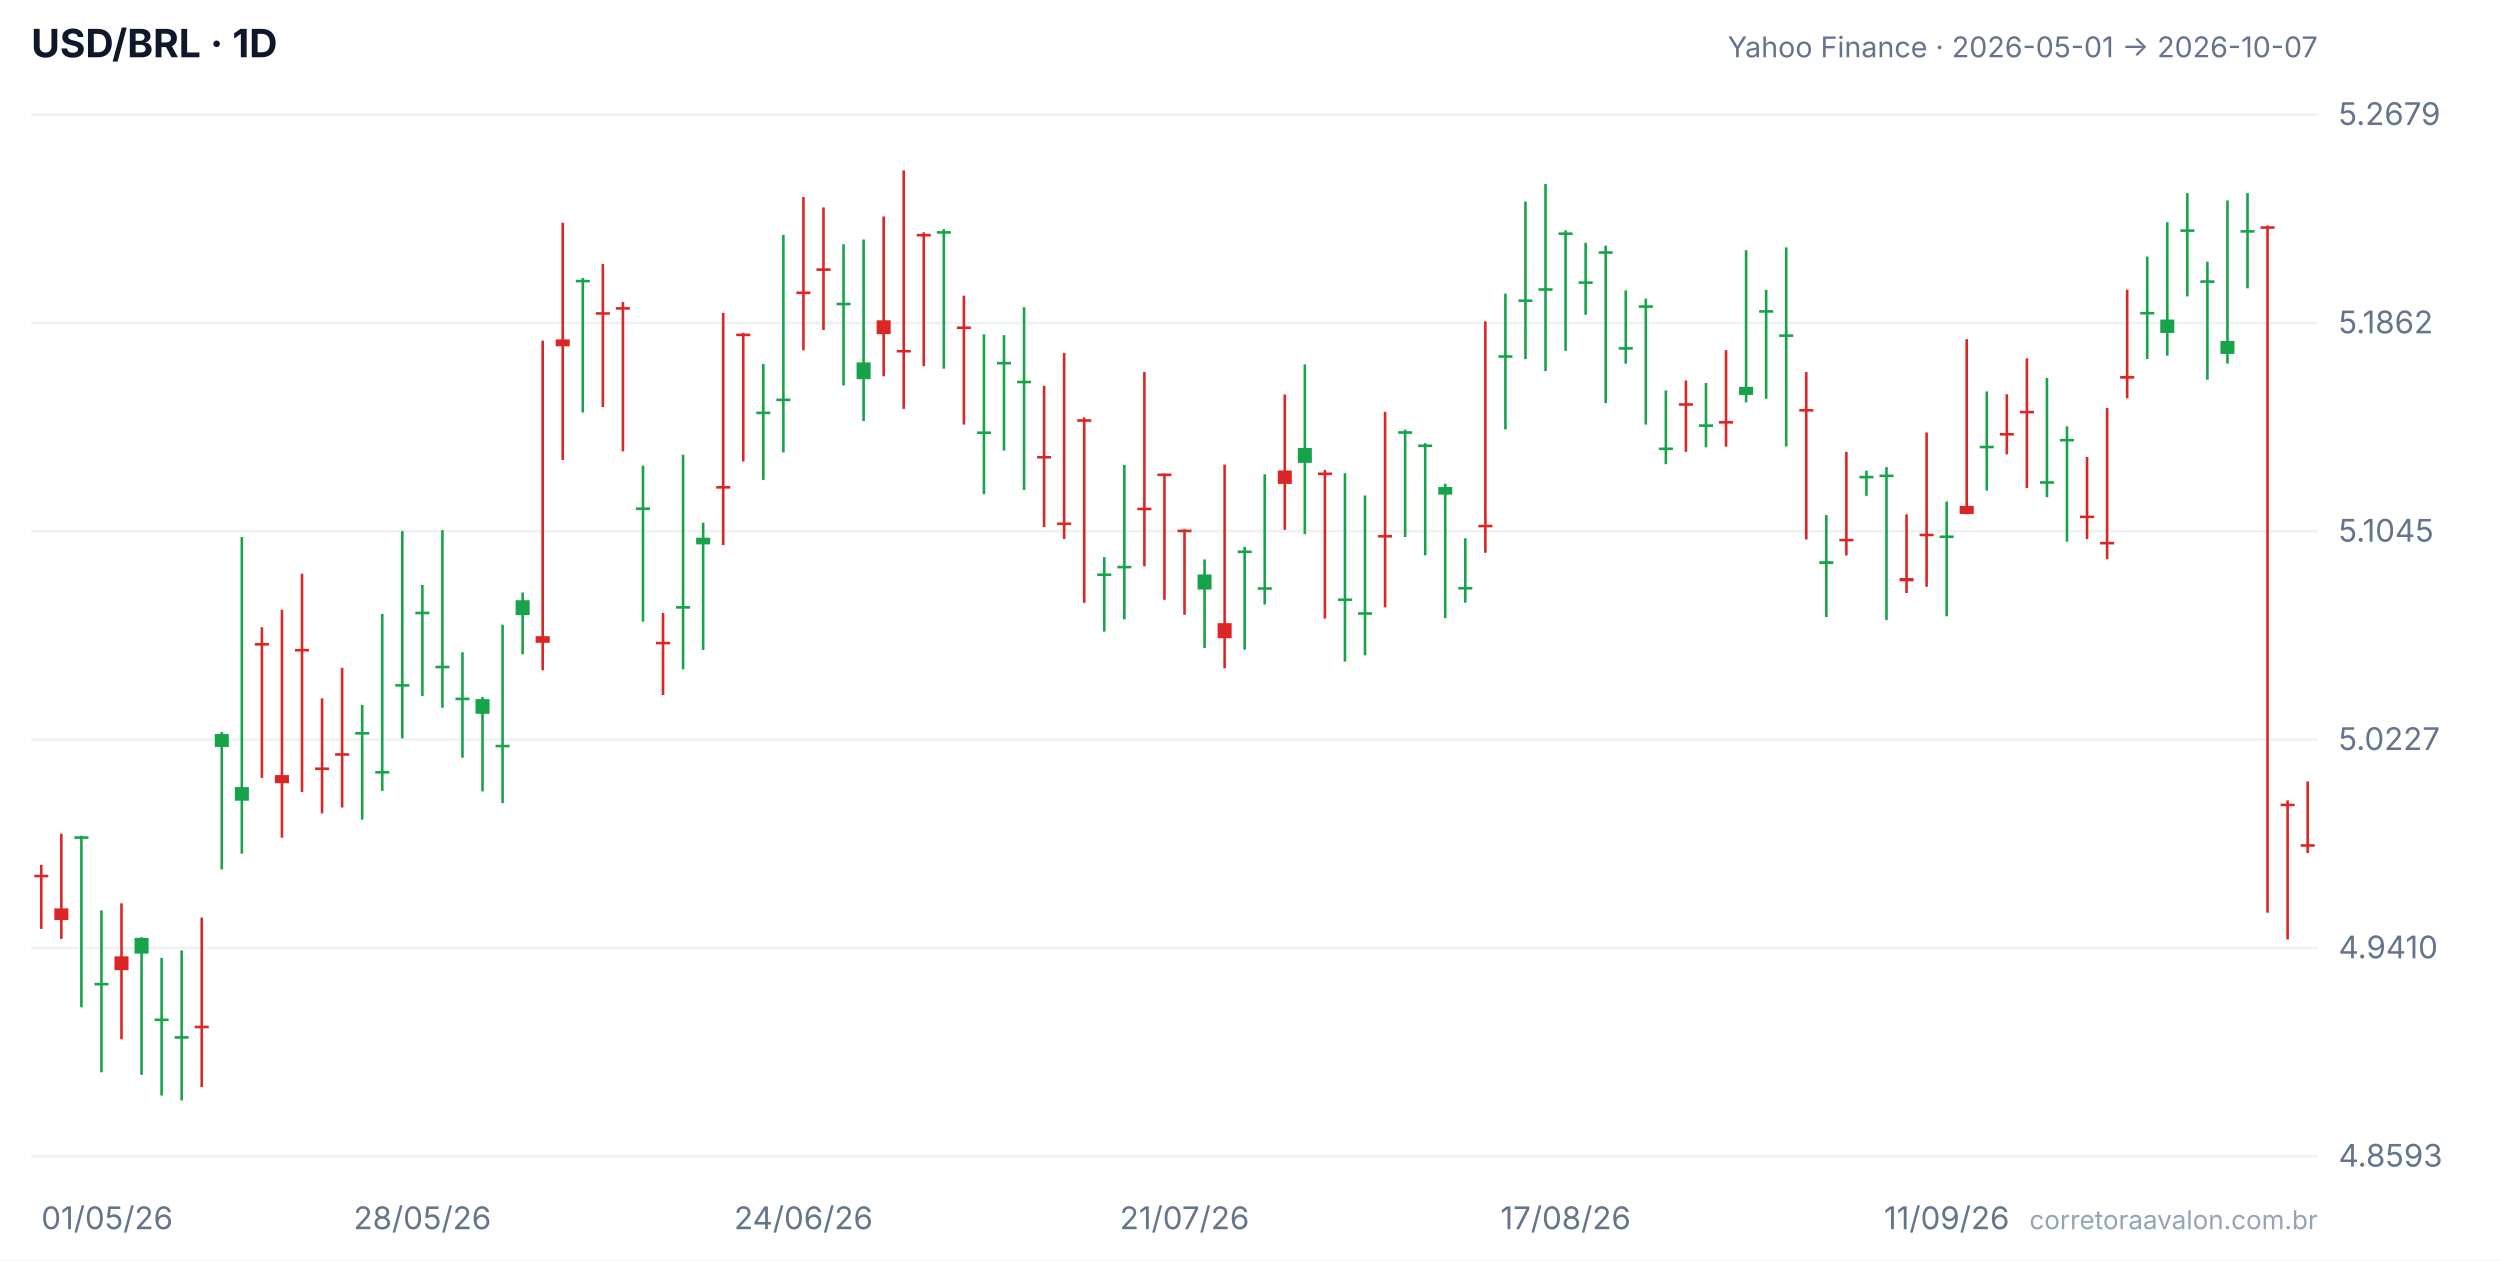
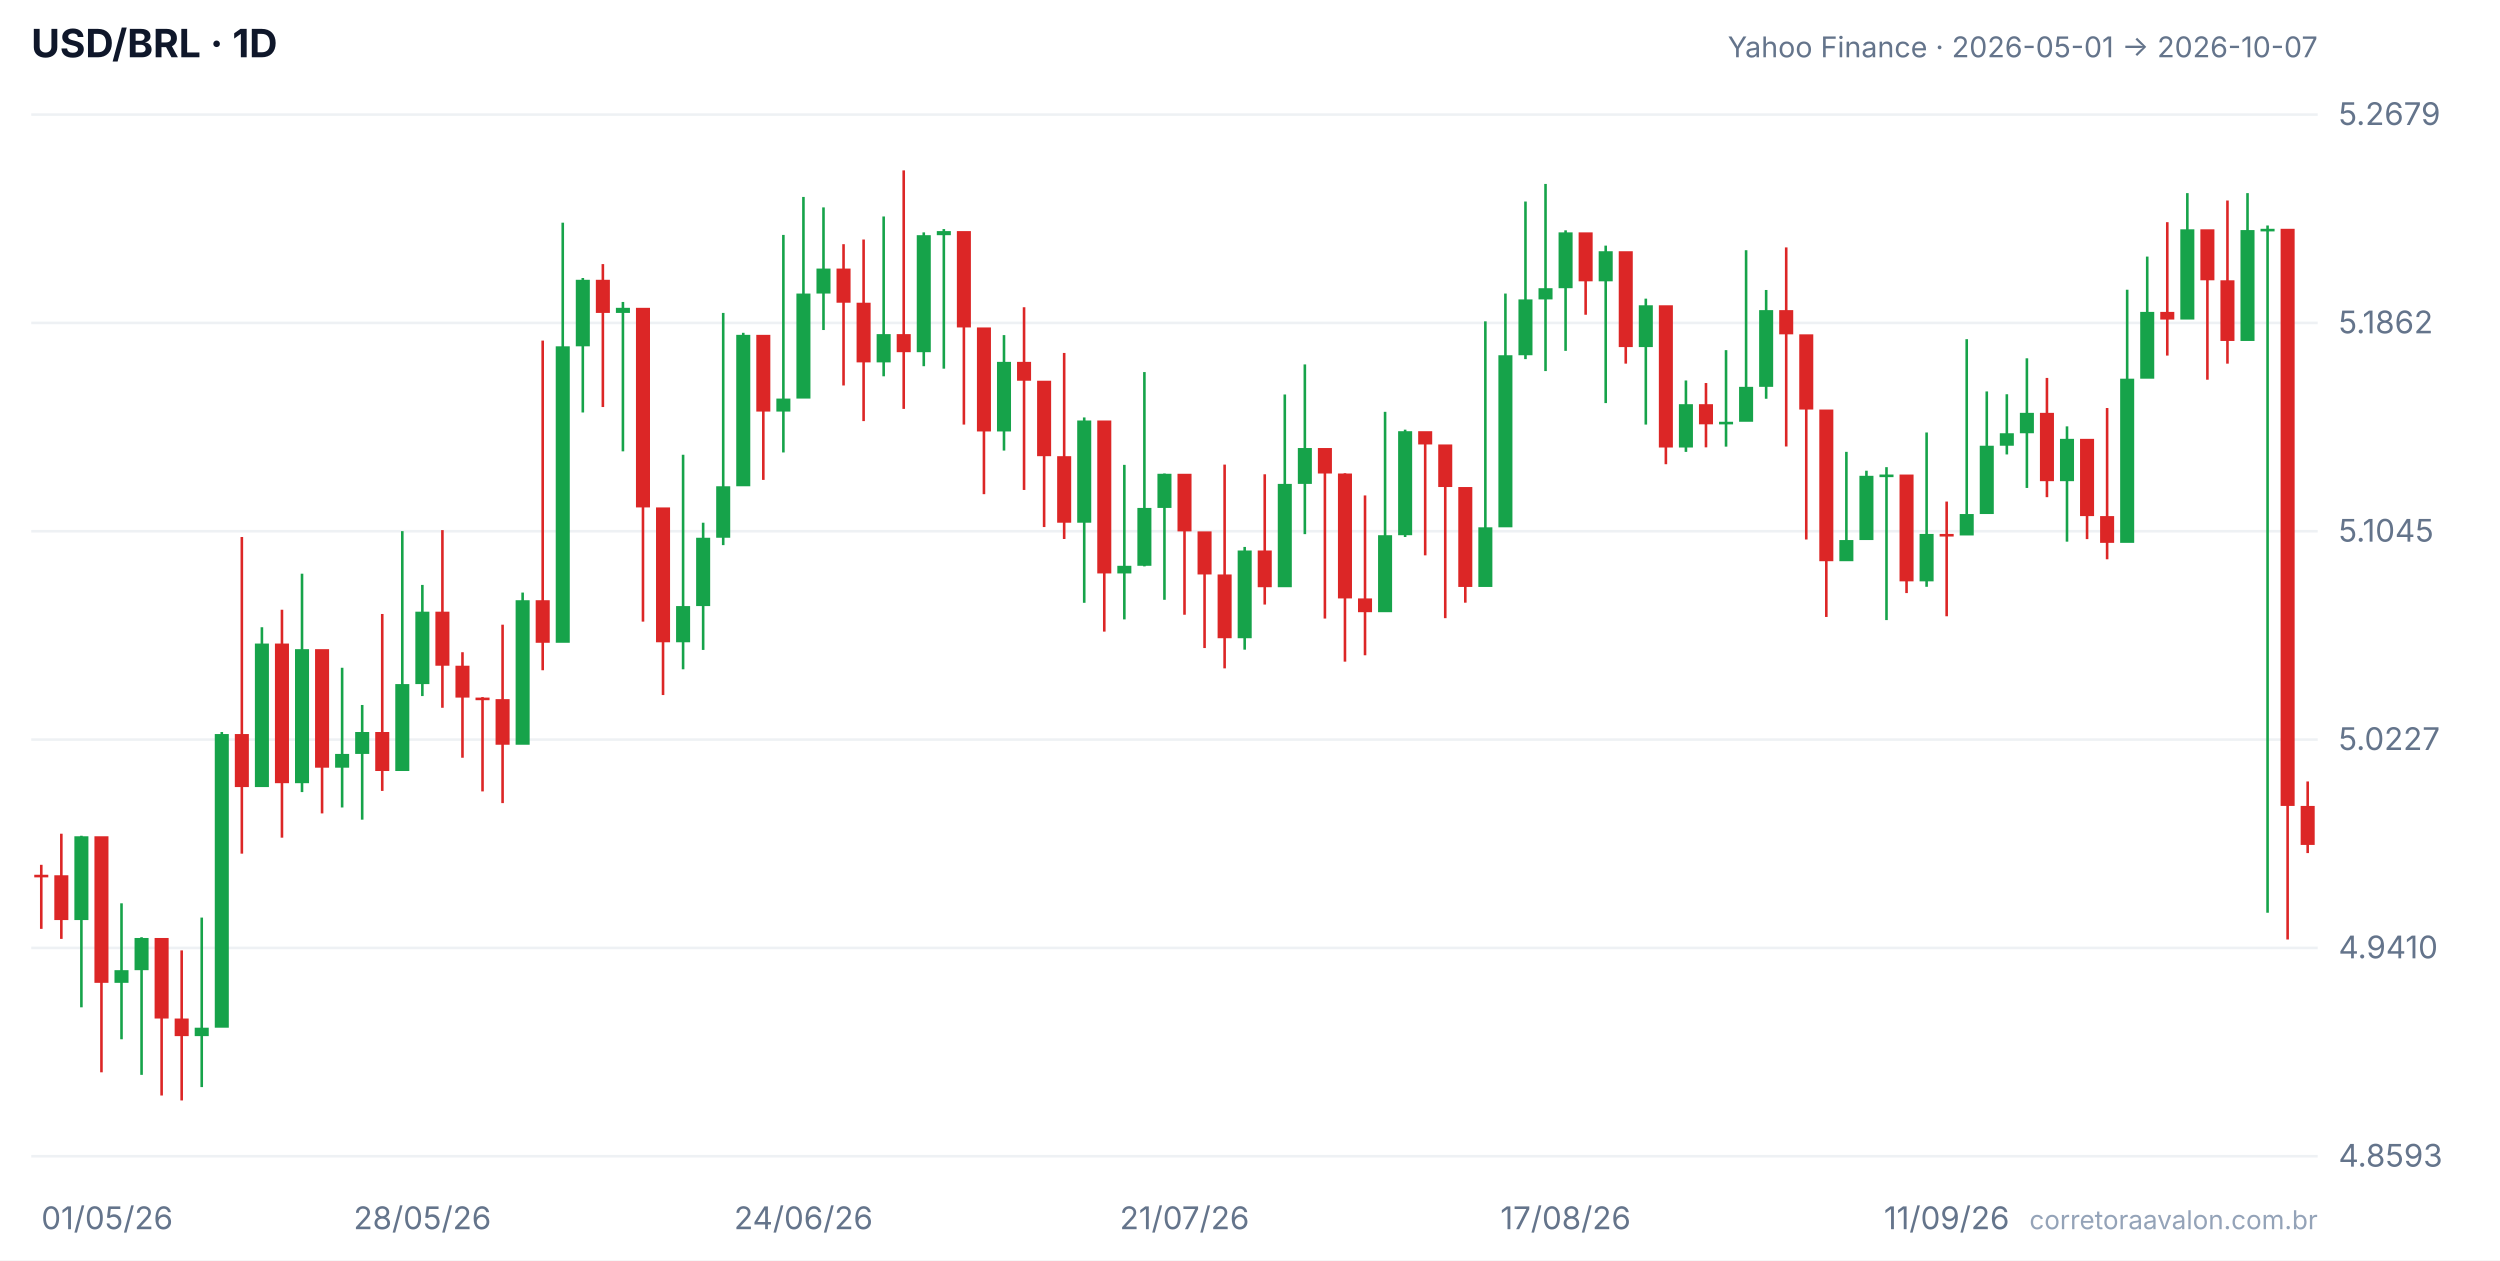
<svg xmlns="http://www.w3.org/2000/svg" viewBox="0 0 960 484" font-family="Inter,system-ui,sans-serif" font-size="12" role="img">
  <rect width="960" height="484" fill="#ffffff" />
  <text x="12" y="22" font-size="15" font-weight="700" fill="#0f172a">USD/BRL · 1D</text>
  <text x="890" y="22" font-size="11" fill="#64748b" text-anchor="end">Yahoo Finance · 2026-05-01 → 2026-10-07</text>
  <line x1="12" x2="890" y1="444" y2="444" stroke="#eef1f4" />
  <text x="898" y="448" fill="#64748b">4.8593</text>
  <line x1="12" x2="890" y1="364" y2="364" stroke="#eef1f4" />
  <text x="898" y="368" fill="#64748b">4.9410</text>
  <line x1="12" x2="890" y1="284" y2="284" stroke="#eef1f4" />
  <text x="898" y="288" fill="#64748b">5.0227</text>
  <line x1="12" x2="890" y1="204" y2="204" stroke="#eef1f4" />
  <text x="898" y="208" fill="#64748b">5.1045</text>
  <line x1="12" x2="890" y1="124" y2="124" stroke="#eef1f4" />
  <text x="898" y="128" fill="#64748b">5.1862</text>
  <line x1="12" x2="890" y1="44" y2="44" stroke="#eef1f4" />
  <text x="898" y="48" fill="#64748b">5.2679</text>
  <text x="15.851" y="472" fill="#64748b" text-anchor="start">01/05/26</text>
  <text x="162.184" y="472" fill="#64748b" text-anchor="middle">28/05/26</text>
  <text x="308.518" y="472" fill="#64748b" text-anchor="middle">24/06/26</text>
  <text x="454.851" y="472" fill="#64748b" text-anchor="middle">21/07/26</text>
  <text x="601.184" y="472" fill="#64748b" text-anchor="middle">17/08/26</text>
  <text x="747.518" y="472" fill="#64748b" text-anchor="middle">11/09/26</text>
  <line x1="15.851" x2="15.851" y1="332.089" y2="356.683" stroke="#dc2626" />
  <rect x="13.155" y="335.907" width="5.391" height="1" fill="#dc2626" />
  <line x1="23.553" x2="23.553" y1="320.147" y2="360.535" stroke="#dc2626" />
-   <rect x="20.857" y="348.828" width="5.391" height="4.474" fill="#dc2626" />
+   <rect x="20.857" y="336.102" width="5.391" height="17.2" fill="#dc2626" />
  <line x1="31.254" x2="31.254" y1="320.93" y2="386.808" stroke="#16a34a" />
-   <rect x="28.559" y="321.126" width="5.391" height="1" fill="#16a34a" />
-   <line x1="38.956" x2="38.956" y1="349.611" y2="411.77" stroke="#16a34a" />
-   <rect x="36.261" y="377.411" width="5.391" height="1" fill="#16a34a" />
-   <line x1="46.658" x2="46.658" y1="346.87" y2="399.08" stroke="#dc2626" />
-   <rect x="43.962" y="367.231" width="5.391" height="5.313" fill="#dc2626" />
+   <rect x="28.559" y="321.126" width="5.391" height="32.176" fill="#16a34a" />
+   <line x1="38.956" x2="38.956" y1="349.611" y2="411.77" stroke="#dc2626" />
+   <rect x="36.261" y="321.126" width="5.391" height="56.285" fill="#dc2626" />
+   <line x1="46.658" x2="46.658" y1="346.87" y2="399.08" stroke="#16a34a" />
+   <rect x="43.962" y="372.544" width="5.391" height="4.867" fill="#16a34a" />
  <line x1="54.36" x2="54.36" y1="359.889" y2="412.748" stroke="#16a34a" />
-   <rect x="51.664" y="360.183" width="5.391" height="6.003" fill="#16a34a" />
-   <line x1="62.061" x2="62.061" y1="367.818" y2="420.677" stroke="#16a34a" />
-   <rect x="59.366" y="391.115" width="5.391" height="1" fill="#16a34a" />
-   <line x1="69.763" x2="69.763" y1="364.949" y2="422.571" stroke="#16a34a" />
-   <rect x="67.068" y="397.869" width="5.391" height="1" fill="#16a34a" />
-   <line x1="77.465" x2="77.465" y1="352.352" y2="417.444" stroke="#dc2626" />
-   <rect x="74.769" y="393.856" width="5.391" height="1" fill="#dc2626" />
+   <rect x="51.664" y="360.183" width="5.391" height="12.361" fill="#16a34a" />
+   <line x1="62.061" x2="62.061" y1="367.818" y2="420.677" stroke="#dc2626" />
+   <rect x="59.366" y="360.183" width="5.391" height="30.932" fill="#dc2626" />
+   <line x1="69.763" x2="69.763" y1="364.949" y2="422.571" stroke="#dc2626" />
+   <rect x="67.068" y="391.115" width="5.391" height="6.754" fill="#dc2626" />
+   <line x1="77.465" x2="77.465" y1="352.352" y2="417.444" stroke="#16a34a" />
+   <rect x="74.769" y="394.639" width="5.391" height="3.23" fill="#16a34a" />
  <line x1="85.167" x2="85.167" y1="281.09" y2="333.851" stroke="#16a34a" />
-   <rect x="82.471" y="281.873" width="5.391" height="4.95" fill="#16a34a" />
-   <line x1="92.868" x2="92.868" y1="206.206" y2="327.801" stroke="#16a34a" />
-   <rect x="90.173" y="302.234" width="5.391" height="5.246" fill="#16a34a" />
-   <line x1="100.57" x2="100.57" y1="240.858" y2="298.709" stroke="#dc2626" />
-   <rect x="97.875" y="246.927" width="5.391" height="1" fill="#dc2626" />
+   <rect x="82.471" y="281.873" width="5.391" height="112.767" fill="#16a34a" />
+   <line x1="92.868" x2="92.868" y1="206.206" y2="327.801" stroke="#dc2626" />
+   <rect x="90.173" y="281.873" width="5.391" height="20.361" fill="#dc2626" />
+   <line x1="100.57" x2="100.57" y1="240.858" y2="298.709" stroke="#16a34a" />
+   <rect x="97.875" y="247.123" width="5.391" height="55.111" fill="#16a34a" />
  <line x1="108.272" x2="108.272" y1="234.138" y2="321.668" stroke="#dc2626" />
-   <rect x="105.576" y="297.633" width="5.391" height="3.108" fill="#dc2626" />
-   <line x1="115.974" x2="115.974" y1="220.301" y2="304.16" stroke="#dc2626" />
-   <rect x="113.278" y="249.178" width="5.391" height="1" fill="#dc2626" />
+   <rect x="105.576" y="247.123" width="5.391" height="53.618" fill="#dc2626" />
+   <line x1="115.974" x2="115.974" y1="220.301" y2="304.16" stroke="#16a34a" />
+   <rect x="113.278" y="249.276" width="5.391" height="51.465" fill="#16a34a" />
  <line x1="123.675" x2="123.675" y1="268.169" y2="312.348" stroke="#dc2626" />
-   <rect x="120.98" y="294.696" width="5.391" height="1" fill="#dc2626" />
-   <line x1="131.377" x2="131.377" y1="256.422" y2="310.072" stroke="#dc2626" />
-   <rect x="128.682" y="289.215" width="5.391" height="1" fill="#dc2626" />
+   <rect x="120.98" y="249.276" width="5.391" height="45.517" fill="#dc2626" />
+   <line x1="131.377" x2="131.377" y1="256.422" y2="310.072" stroke="#16a34a" />
+   <rect x="128.682" y="289.508" width="5.391" height="5.286" fill="#16a34a" />
  <line x1="139.079" x2="139.079" y1="270.713" y2="314.752" stroke="#16a34a" />
-   <rect x="136.383" y="281.09" width="5.391" height="1" fill="#16a34a" />
-   <line x1="146.781" x2="146.781" y1="235.768" y2="303.712" stroke="#16a34a" />
-   <rect x="144.085" y="296.067" width="5.391" height="1" fill="#16a34a" />
+   <rect x="136.383" y="281.09" width="5.391" height="8.419" fill="#16a34a" />
+   <line x1="146.781" x2="146.781" y1="235.768" y2="303.712" stroke="#dc2626" />
+   <rect x="144.085" y="281.09" width="5.391" height="14.977" fill="#dc2626" />
  <line x1="154.482" x2="154.482" y1="203.954" y2="283.537" stroke="#16a34a" />
-   <rect x="151.787" y="262.687" width="5.391" height="1" fill="#16a34a" />
+   <rect x="151.787" y="262.687" width="5.391" height="33.38" fill="#16a34a" />
  <line x1="162.184" x2="162.184" y1="224.609" y2="267.287" stroke="#16a34a" />
-   <rect x="159.489" y="234.887" width="5.391" height="1" fill="#16a34a" />
-   <line x1="169.886" x2="169.886" y1="203.563" y2="271.79" stroke="#16a34a" />
-   <rect x="167.19" y="255.639" width="5.391" height="1" fill="#16a34a" />
-   <line x1="177.588" x2="177.588" y1="250.451" y2="290.976" stroke="#16a34a" />
-   <rect x="174.892" y="267.875" width="5.391" height="1" fill="#16a34a" />
-   <line x1="185.289" x2="185.289" y1="267.679" y2="303.898" stroke="#16a34a" />
-   <rect x="182.594" y="268.462" width="5.391" height="5.64" fill="#16a34a" />
-   <line x1="192.991" x2="192.991" y1="239.879" y2="308.394" stroke="#16a34a" />
-   <rect x="190.296" y="285.984" width="5.391" height="1" fill="#16a34a" />
+   <rect x="159.489" y="234.887" width="5.391" height="27.8" fill="#16a34a" />
+   <line x1="169.886" x2="169.886" y1="203.563" y2="271.79" stroke="#dc2626" />
+   <rect x="167.19" y="234.887" width="5.391" height="20.752" fill="#dc2626" />
+   <line x1="177.588" x2="177.588" y1="250.451" y2="290.976" stroke="#dc2626" />
+   <rect x="174.892" y="255.639" width="5.391" height="12.236" fill="#dc2626" />
+   <line x1="185.289" x2="185.289" y1="267.679" y2="303.898" stroke="#dc2626" />
+   <rect x="182.594" y="267.875" width="5.391" height="1" fill="#dc2626" />
+   <line x1="192.991" x2="192.991" y1="239.879" y2="308.394" stroke="#dc2626" />
+   <rect x="190.296" y="268.462" width="5.391" height="17.522" fill="#dc2626" />
  <line x1="200.693" x2="200.693" y1="227.545" y2="251.234" stroke="#16a34a" />
-   <rect x="197.997" y="230.482" width="5.391" height="5.703" fill="#16a34a" />
+   <rect x="197.997" y="230.482" width="5.391" height="55.502" fill="#16a34a" />
  <line x1="208.395" x2="208.395" y1="130.788" y2="257.377" stroke="#dc2626" />
-   <rect x="205.699" y="244.284" width="5.391" height="2.545" fill="#dc2626" />
-   <line x1="216.096" x2="216.096" y1="85.51" y2="176.644" stroke="#dc2626" />
-   <rect x="213.401" y="130.343" width="5.391" height="2.643" fill="#dc2626" />
+   <rect x="205.699" y="230.482" width="5.391" height="16.347" fill="#dc2626" />
+   <line x1="216.096" x2="216.096" y1="85.51" y2="176.644" stroke="#16a34a" />
+   <rect x="213.401" y="132.986" width="5.391" height="113.843" fill="#16a34a" />
  <line x1="223.798" x2="223.798" y1="106.752" y2="158.393" stroke="#16a34a" />
-   <rect x="221.103" y="107.437" width="5.391" height="1" fill="#16a34a" />
+   <rect x="221.103" y="107.437" width="5.391" height="25.549" fill="#16a34a" />
  <line x1="231.5" x2="231.5" y1="101.409" y2="156.302" stroke="#dc2626" />
-   <rect x="228.804" y="119.869" width="5.391" height="1" fill="#dc2626" />
-   <line x1="239.202" x2="239.202" y1="115.953" y2="173.316" stroke="#dc2626" />
-   <rect x="236.506" y="117.911" width="5.391" height="1" fill="#dc2626" />
-   <line x1="246.904" x2="246.904" y1="178.797" y2="238.705" stroke="#16a34a" />
-   <rect x="244.208" y="194.851" width="5.391" height="1" fill="#16a34a" />
+   <rect x="228.804" y="107.437" width="5.391" height="12.725" fill="#dc2626" />
+   <line x1="239.202" x2="239.202" y1="115.953" y2="173.316" stroke="#16a34a" />
+   <rect x="236.506" y="118.205" width="5.391" height="1.958" fill="#16a34a" />
+   <line x1="246.904" x2="246.904" y1="178.797" y2="238.705" stroke="#dc2626" />
+   <rect x="244.208" y="118.205" width="5.391" height="76.646" fill="#dc2626" />
  <line x1="254.605" x2="254.605" y1="235.376" y2="266.896" stroke="#dc2626" />
-   <rect x="251.91" y="246.437" width="5.391" height="1" fill="#dc2626" />
+   <rect x="251.91" y="194.851" width="5.391" height="51.782" fill="#dc2626" />
  <line x1="262.307" x2="262.307" y1="174.626" y2="257.009" stroke="#16a34a" />
-   <rect x="259.611" y="232.733" width="5.391" height="1" fill="#16a34a" />
+   <rect x="259.611" y="232.733" width="5.391" height="13.9" fill="#16a34a" />
  <line x1="270.009" x2="270.009" y1="200.724" y2="249.57" stroke="#16a34a" />
-   <rect x="267.313" y="206.499" width="5.391" height="2.551" fill="#16a34a" />
-   <line x1="277.711" x2="277.711" y1="120.162" y2="209.325" stroke="#dc2626" />
-   <rect x="275.015" y="186.628" width="5.391" height="1" fill="#dc2626" />
-   <line x1="285.412" x2="285.412" y1="127.798" y2="177.207" stroke="#dc2626" />
-   <rect x="282.717" y="128.091" width="5.391" height="1" fill="#dc2626" />
-   <line x1="293.114" x2="293.114" y1="139.74" y2="184.279" stroke="#16a34a" />
-   <rect x="290.418" y="158.045" width="5.391" height="1" fill="#16a34a" />
+   <rect x="267.313" y="206.499" width="5.391" height="26.234" fill="#16a34a" />
+   <line x1="277.711" x2="277.711" y1="120.162" y2="209.325" stroke="#16a34a" />
+   <rect x="275.015" y="186.726" width="5.391" height="19.773" fill="#16a34a" />
+   <line x1="285.412" x2="285.412" y1="127.798" y2="177.207" stroke="#16a34a" />
+   <rect x="282.717" y="128.581" width="5.391" height="58.145" fill="#16a34a" />
+   <line x1="293.114" x2="293.114" y1="139.74" y2="184.279" stroke="#dc2626" />
+   <rect x="290.418" y="128.581" width="5.391" height="29.464" fill="#dc2626" />
  <line x1="300.816" x2="300.816" y1="90.209" y2="173.744" stroke="#16a34a" />
-   <rect x="298.12" y="153.053" width="5.391" height="1" fill="#16a34a" />
-   <line x1="308.518" x2="308.518" y1="75.624" y2="134.516" stroke="#dc2626" />
-   <rect x="305.822" y="111.94" width="5.391" height="1" fill="#dc2626" />
-   <line x1="316.219" x2="316.219" y1="79.637" y2="126.732" stroke="#dc2626" />
-   <rect x="313.524" y="103.032" width="5.391" height="1" fill="#dc2626" />
-   <line x1="323.921" x2="323.921" y1="93.764" y2="148.024" stroke="#16a34a" />
-   <rect x="321.225" y="116.247" width="5.391" height="1" fill="#16a34a" />
-   <line x1="331.623" x2="331.623" y1="91.971" y2="161.703" stroke="#16a34a" />
-   <rect x="328.927" y="139.153" width="5.391" height="6.456" fill="#16a34a" />
-   <line x1="339.325" x2="339.325" y1="83.126" y2="144.498" stroke="#dc2626" />
-   <rect x="336.629" y="123.001" width="5.391" height="5.299" fill="#dc2626" />
+   <rect x="298.12" y="153.053" width="5.391" height="4.992" fill="#16a34a" />
+   <line x1="308.518" x2="308.518" y1="75.624" y2="134.516" stroke="#16a34a" />
+   <rect x="305.822" y="112.723" width="5.391" height="40.33" fill="#16a34a" />
+   <line x1="316.219" x2="316.219" y1="79.637" y2="126.732" stroke="#16a34a" />
+   <rect x="313.524" y="103.13" width="5.391" height="9.593" fill="#16a34a" />
+   <line x1="323.921" x2="323.921" y1="93.764" y2="148.024" stroke="#dc2626" />
+   <rect x="321.225" y="103.13" width="5.391" height="13.117" fill="#dc2626" />
+   <line x1="331.623" x2="331.623" y1="91.971" y2="161.703" stroke="#dc2626" />
+   <rect x="328.927" y="116.247" width="5.391" height="22.906" fill="#dc2626" />
+   <line x1="339.325" x2="339.325" y1="83.126" y2="144.498" stroke="#16a34a" />
+   <rect x="336.629" y="128.3" width="5.391" height="10.853" fill="#16a34a" />
  <line x1="347.026" x2="347.026" y1="65.429" y2="157.016" stroke="#dc2626" />
-   <rect x="344.331" y="134.356" width="5.391" height="1" fill="#dc2626" />
-   <line x1="354.728" x2="354.728" y1="89.23" y2="140.621" stroke="#dc2626" />
-   <rect x="352.032" y="89.817" width="5.391" height="1" fill="#dc2626" />
+   <rect x="344.331" y="128.3" width="5.391" height="6.938" fill="#dc2626" />
+   <line x1="354.728" x2="354.728" y1="89.23" y2="140.621" stroke="#16a34a" />
+   <rect x="352.032" y="90.307" width="5.391" height="44.931" fill="#16a34a" />
  <line x1="362.43" x2="362.43" y1="87.957" y2="141.57" stroke="#16a34a" />
-   <rect x="359.734" y="88.741" width="5.391" height="1" fill="#16a34a" />
+   <rect x="359.734" y="88.741" width="5.391" height="1.566" fill="#16a34a" />
  <line x1="370.132" x2="370.132" y1="113.527" y2="163.037" stroke="#dc2626" />
-   <rect x="367.436" y="125.35" width="5.391" height="1" fill="#dc2626" />
-   <line x1="377.833" x2="377.833" y1="128.385" y2="189.761" stroke="#16a34a" />
-   <rect x="375.138" y="165.68" width="5.391" height="1" fill="#16a34a" />
+   <rect x="367.436" y="88.741" width="5.391" height="37.001" fill="#dc2626" />
+   <line x1="377.833" x2="377.833" y1="128.385" y2="189.761" stroke="#dc2626" />
+   <rect x="375.138" y="125.742" width="5.391" height="39.938" fill="#dc2626" />
  <line x1="385.535" x2="385.535" y1="128.679" y2="173.022" stroke="#16a34a" />
-   <rect x="382.839" y="138.957" width="5.391" height="1" fill="#16a34a" />
-   <line x1="393.237" x2="393.237" y1="117.98" y2="188.143" stroke="#16a34a" />
-   <rect x="390.541" y="146.201" width="5.391" height="1" fill="#16a34a" />
+   <rect x="382.839" y="138.957" width="5.391" height="26.723" fill="#16a34a" />
+   <line x1="393.237" x2="393.237" y1="117.98" y2="188.143" stroke="#dc2626" />
+   <rect x="390.541" y="138.957" width="5.391" height="7.244" fill="#dc2626" />
  <line x1="400.939" x2="400.939" y1="148.169" y2="202.388" stroke="#dc2626" />
-   <rect x="398.243" y="175.078" width="5.391" height="1" fill="#dc2626" />
+   <rect x="398.243" y="146.201" width="5.391" height="28.974" fill="#dc2626" />
  <line x1="408.64" x2="408.64" y1="135.531" y2="206.975" stroke="#dc2626" />
-   <rect x="405.945" y="200.626" width="5.391" height="1" fill="#dc2626" />
-   <line x1="416.342" x2="416.342" y1="160.297" y2="231.479" stroke="#dc2626" />
-   <rect x="413.646" y="160.982" width="5.391" height="1" fill="#dc2626" />
-   <line x1="424.044" x2="424.044" y1="213.939" y2="242.537" stroke="#16a34a" />
-   <rect x="421.348" y="220.203" width="5.391" height="1" fill="#16a34a" />
+   <rect x="405.945" y="175.175" width="5.391" height="25.549" fill="#dc2626" />
+   <line x1="416.342" x2="416.342" y1="160.297" y2="231.479" stroke="#16a34a" />
+   <rect x="413.646" y="161.471" width="5.391" height="39.253" fill="#16a34a" />
+   <line x1="424.044" x2="424.044" y1="213.939" y2="242.537" stroke="#dc2626" />
+   <rect x="421.348" y="161.471" width="5.391" height="58.732" fill="#dc2626" />
  <line x1="431.746" x2="431.746" y1="178.504" y2="237.855" stroke="#16a34a" />
-   <rect x="429.05" y="217.267" width="5.391" height="1" fill="#16a34a" />
-   <line x1="439.447" x2="439.447" y1="142.872" y2="217.489" stroke="#dc2626" />
-   <rect x="436.752" y="194.949" width="5.391" height="1" fill="#dc2626" />
-   <line x1="447.149" x2="447.149" y1="181.832" y2="230.325" stroke="#dc2626" />
-   <rect x="444.454" y="181.832" width="5.391" height="1" fill="#dc2626" />
+   <rect x="429.05" y="217.267" width="5.391" height="2.936" fill="#16a34a" />
+   <line x1="439.447" x2="439.447" y1="142.872" y2="217.489" stroke="#16a34a" />
+   <rect x="436.752" y="195.047" width="5.391" height="22.22" fill="#16a34a" />
+   <line x1="447.149" x2="447.149" y1="181.832" y2="230.325" stroke="#16a34a" />
+   <rect x="444.454" y="181.93" width="5.391" height="13.117" fill="#16a34a" />
  <line x1="454.851" x2="454.851" y1="203.269" y2="236.061" stroke="#dc2626" />
-   <rect x="452.155" y="203.367" width="5.391" height="1" fill="#dc2626" />
-   <line x1="462.553" x2="462.553" y1="214.82" y2="248.852" stroke="#16a34a" />
-   <rect x="459.857" y="220.595" width="5.391" height="5.791" fill="#16a34a" />
+   <rect x="452.155" y="181.93" width="5.391" height="22.122" fill="#dc2626" />
+   <line x1="462.553" x2="462.553" y1="214.82" y2="248.852" stroke="#dc2626" />
+   <rect x="459.857" y="204.052" width="5.391" height="16.543" fill="#dc2626" />
  <line x1="470.254" x2="470.254" y1="178.406" y2="256.655" stroke="#dc2626" />
-   <rect x="467.559" y="239.292" width="5.391" height="5.787" fill="#dc2626" />
+   <rect x="467.559" y="220.595" width="5.391" height="24.484" fill="#dc2626" />
  <line x1="477.956" x2="477.956" y1="210.023" y2="249.472" stroke="#16a34a" />
-   <rect x="475.261" y="211.394" width="5.391" height="1" fill="#16a34a" />
-   <line x1="485.658" x2="485.658" y1="182.12" y2="232.146" stroke="#16a34a" />
-   <rect x="482.962" y="225.49" width="5.391" height="1" fill="#16a34a" />
-   <line x1="493.36" x2="493.36" y1="151.48" y2="203.478" stroke="#dc2626" />
-   <rect x="490.664" y="180.657" width="5.391" height="5.163" fill="#dc2626" />
+   <rect x="475.261" y="211.394" width="5.391" height="33.685" fill="#16a34a" />
+   <line x1="485.658" x2="485.658" y1="182.12" y2="232.146" stroke="#dc2626" />
+   <rect x="482.962" y="211.394" width="5.391" height="14.096" fill="#dc2626" />
+   <line x1="493.36" x2="493.36" y1="151.48" y2="203.478" stroke="#16a34a" />
+   <rect x="490.664" y="185.82" width="5.391" height="39.67" fill="#16a34a" />
  <line x1="501.061" x2="501.061" y1="139.936" y2="205.112" stroke="#16a34a" />
-   <rect x="498.366" y="172.043" width="5.391" height="5.692" fill="#16a34a" />
+   <rect x="498.366" y="172.043" width="5.391" height="13.777" fill="#16a34a" />
  <line x1="508.763" x2="508.763" y1="180.461" y2="237.53" stroke="#dc2626" />
-   <rect x="506.068" y="181.44" width="5.391" height="1" fill="#dc2626" />
-   <line x1="516.465" x2="516.465" y1="181.734" y2="254.073" stroke="#16a34a" />
-   <rect x="513.769" y="229.796" width="5.391" height="1" fill="#16a34a" />
-   <line x1="524.167" x2="524.167" y1="190.25" y2="251.626" stroke="#16a34a" />
-   <rect x="521.471" y="235.082" width="5.391" height="1" fill="#16a34a" />
-   <line x1="531.868" x2="531.868" y1="158.143" y2="233.222" stroke="#dc2626" />
-   <rect x="529.173" y="205.422" width="5.391" height="1" fill="#dc2626" />
+   <rect x="506.068" y="172.043" width="5.391" height="9.789" fill="#dc2626" />
+   <line x1="516.465" x2="516.465" y1="181.734" y2="254.073" stroke="#dc2626" />
+   <rect x="513.769" y="181.832" width="5.391" height="47.965" fill="#dc2626" />
+   <line x1="524.167" x2="524.167" y1="190.25" y2="251.626" stroke="#dc2626" />
+   <rect x="521.471" y="229.796" width="5.391" height="5.286" fill="#dc2626" />
+   <line x1="531.868" x2="531.868" y1="158.143" y2="233.222" stroke="#16a34a" />
+   <rect x="529.173" y="205.52" width="5.391" height="29.562" fill="#16a34a" />
  <line x1="539.57" x2="539.57" y1="164.995" y2="206.206" stroke="#16a34a" />
-   <rect x="536.875" y="165.582" width="5.391" height="1" fill="#16a34a" />
-   <line x1="547.272" x2="547.272" y1="170.183" y2="213.254" stroke="#16a34a" />
-   <rect x="544.576" y="170.672" width="5.391" height="1" fill="#16a34a" />
-   <line x1="554.974" x2="554.974" y1="185.747" y2="237.374" stroke="#16a34a" />
-   <rect x="552.278" y="187.02" width="5.391" height="2.909" fill="#16a34a" />
-   <line x1="562.675" x2="562.675" y1="206.695" y2="231.432" stroke="#16a34a" />
-   <rect x="559.98" y="225.392" width="5.391" height="1" fill="#16a34a" />
-   <line x1="570.377" x2="570.377" y1="123.393" y2="212.274" stroke="#dc2626" />
-   <rect x="567.682" y="201.507" width="5.391" height="1" fill="#dc2626" />
+   <rect x="536.875" y="165.582" width="5.391" height="39.938" fill="#16a34a" />
+   <line x1="547.272" x2="547.272" y1="170.183" y2="213.254" stroke="#dc2626" />
+   <rect x="544.576" y="165.582" width="5.391" height="5.09" fill="#dc2626" />
+   <line x1="554.974" x2="554.974" y1="185.747" y2="237.374" stroke="#dc2626" />
+   <rect x="552.278" y="170.672" width="5.391" height="16.347" fill="#dc2626" />
+   <line x1="562.675" x2="562.675" y1="206.695" y2="231.432" stroke="#dc2626" />
+   <rect x="559.98" y="187.02" width="5.391" height="38.372" fill="#dc2626" />
+   <line x1="570.377" x2="570.377" y1="123.393" y2="212.274" stroke="#16a34a" />
+   <rect x="567.682" y="202.486" width="5.391" height="22.906" fill="#16a34a" />
  <line x1="578.079" x2="578.079" y1="112.723" y2="164.899" stroke="#16a34a" />
-   <rect x="575.383" y="136.412" width="5.391" height="1" fill="#16a34a" />
+   <rect x="575.383" y="136.412" width="5.391" height="66.074" fill="#16a34a" />
  <line x1="585.781" x2="585.781" y1="77.386" y2="137.904" stroke="#16a34a" />
-   <rect x="583.085" y="114.974" width="5.391" height="1" fill="#16a34a" />
+   <rect x="583.085" y="114.974" width="5.391" height="21.438" fill="#16a34a" />
  <line x1="593.482" x2="593.482" y1="70.632" y2="142.493" stroke="#16a34a" />
-   <rect x="590.787" y="110.667" width="5.391" height="1" fill="#16a34a" />
+   <rect x="590.787" y="110.667" width="5.391" height="4.307" fill="#16a34a" />
  <line x1="601.184" x2="601.184" y1="88.447" y2="134.731" stroke="#16a34a" />
-   <rect x="598.489" y="89.23" width="5.391" height="1" fill="#16a34a" />
-   <line x1="608.886" x2="608.886" y1="93.244" y2="120.865" stroke="#16a34a" />
-   <rect x="606.19" y="108.025" width="5.391" height="1" fill="#16a34a" />
+   <rect x="598.489" y="89.23" width="5.391" height="21.438" fill="#16a34a" />
+   <line x1="608.886" x2="608.886" y1="93.244" y2="120.865" stroke="#dc2626" />
+   <rect x="606.19" y="89.23" width="5.391" height="18.795" fill="#dc2626" />
  <line x1="616.588" x2="616.588" y1="94.32" y2="154.787" stroke="#16a34a" />
-   <rect x="613.892" y="96.474" width="5.391" height="1" fill="#16a34a" />
-   <line x1="624.289" x2="624.289" y1="111.548" y2="139.634" stroke="#16a34a" />
-   <rect x="621.594" y="133.279" width="5.391" height="1" fill="#16a34a" />
+   <rect x="613.892" y="96.474" width="5.391" height="11.551" fill="#16a34a" />
+   <line x1="624.289" x2="624.289" y1="111.548" y2="139.634" stroke="#dc2626" />
+   <rect x="621.594" y="96.474" width="5.391" height="36.806" fill="#dc2626" />
  <line x1="631.991" x2="631.991" y1="114.681" y2="163.037" stroke="#16a34a" />
-   <rect x="629.296" y="117.226" width="5.391" height="1" fill="#16a34a" />
-   <line x1="639.693" x2="639.693" y1="149.92" y2="178.259" stroke="#16a34a" />
-   <rect x="636.997" y="171.847" width="5.391" height="1" fill="#16a34a" />
-   <line x1="647.395" x2="647.395" y1="146.103" y2="173.527" stroke="#dc2626" />
-   <rect x="644.699" y="154.815" width="5.391" height="1" fill="#dc2626" />
-   <line x1="655.096" x2="655.096" y1="147.082" y2="171.783" stroke="#16a34a" />
-   <rect x="652.401" y="162.939" width="5.391" height="1" fill="#16a34a" />
-   <line x1="662.798" x2="662.798" y1="134.454" y2="171.51" stroke="#dc2626" />
-   <rect x="660.103" y="161.667" width="5.391" height="1" fill="#dc2626" />
+   <rect x="629.296" y="117.226" width="5.391" height="16.053" fill="#16a34a" />
+   <line x1="639.693" x2="639.693" y1="149.92" y2="178.259" stroke="#dc2626" />
+   <rect x="636.997" y="117.226" width="5.391" height="54.621" fill="#dc2626" />
+   <line x1="647.395" x2="647.395" y1="146.103" y2="173.527" stroke="#16a34a" />
+   <rect x="644.699" y="155.206" width="5.391" height="16.641" fill="#16a34a" />
+   <line x1="655.096" x2="655.096" y1="147.082" y2="171.783" stroke="#dc2626" />
+   <rect x="652.401" y="155.206" width="5.391" height="7.733" fill="#dc2626" />
+   <line x1="662.798" x2="662.798" y1="134.454" y2="171.51" stroke="#16a34a" />
+   <rect x="660.103" y="161.961" width="5.391" height="1" fill="#16a34a" />
  <line x1="670.5" x2="670.5" y1="96.082" y2="154.524" stroke="#16a34a" />
-   <rect x="667.804" y="148.55" width="5.391" height="3.118" fill="#16a34a" />
+   <rect x="667.804" y="148.55" width="5.391" height="13.411" fill="#16a34a" />
  <line x1="678.202" x2="678.202" y1="111.353" y2="153.125" stroke="#16a34a" />
-   <rect x="675.506" y="119.086" width="5.391" height="1" fill="#16a34a" />
-   <line x1="685.904" x2="685.904" y1="95.006" y2="171.455" stroke="#16a34a" />
-   <rect x="683.208" y="128.385" width="5.391" height="1" fill="#16a34a" />
+   <rect x="675.506" y="119.086" width="5.391" height="29.464" fill="#16a34a" />
+   <line x1="685.904" x2="685.904" y1="95.006" y2="171.455" stroke="#dc2626" />
+   <rect x="683.208" y="119.086" width="5.391" height="9.299" fill="#dc2626" />
  <line x1="693.605" x2="693.605" y1="142.872" y2="207.17" stroke="#dc2626" />
-   <rect x="690.91" y="157.066" width="5.391" height="1" fill="#dc2626" />
-   <line x1="701.307" x2="701.307" y1="197.788" y2="236.918" stroke="#16a34a" />
-   <rect x="698.611" y="215.505" width="5.391" height="1.077" fill="#16a34a" />
-   <line x1="709.009" x2="709.009" y1="173.511" y2="213.309" stroke="#dc2626" />
-   <rect x="706.313" y="206.891" width="5.391" height="1" fill="#dc2626" />
+   <rect x="690.91" y="128.385" width="5.391" height="28.877" fill="#dc2626" />
+   <line x1="701.307" x2="701.307" y1="197.788" y2="236.918" stroke="#dc2626" />
+   <rect x="698.611" y="157.262" width="5.391" height="58.243" fill="#dc2626" />
+   <line x1="709.009" x2="709.009" y1="173.511" y2="213.309" stroke="#16a34a" />
+   <rect x="706.313" y="207.38" width="5.391" height="8.124" fill="#16a34a" />
  <line x1="716.711" x2="716.711" y1="180.755" y2="190.387" stroke="#16a34a" />
-   <rect x="714.015" y="182.712" width="5.391" height="1" fill="#16a34a" />
+   <rect x="714.015" y="182.712" width="5.391" height="24.668" fill="#16a34a" />
  <line x1="724.412" x2="724.412" y1="179.384" y2="238.115" stroke="#16a34a" />
  <rect x="721.717" y="182.223" width="5.391" height="1" fill="#16a34a" />
  <line x1="732.114" x2="732.114" y1="197.493" y2="227.741" stroke="#dc2626" />
-   <rect x="729.418" y="221.965" width="5.391" height="1.273" fill="#dc2626" />
-   <line x1="739.816" x2="739.816" y1="166.072" y2="225.335" stroke="#dc2626" />
-   <rect x="737.12" y="204.933" width="5.391" height="1" fill="#dc2626" />
-   <line x1="747.518" x2="747.518" y1="192.599" y2="236.648" stroke="#16a34a" />
-   <rect x="744.822" y="205.618" width="5.391" height="1" fill="#16a34a" />
-   <line x1="755.219" x2="755.219" y1="130.245" y2="197.437" stroke="#dc2626" />
-   <rect x="752.524" y="194.263" width="5.391" height="3.125" fill="#dc2626" />
+   <rect x="729.418" y="182.223" width="5.391" height="41.015" fill="#dc2626" />
+   <line x1="739.816" x2="739.816" y1="166.072" y2="225.335" stroke="#16a34a" />
+   <rect x="737.12" y="205.031" width="5.391" height="18.208" fill="#16a34a" />
+   <line x1="747.518" x2="747.518" y1="192.599" y2="236.648" stroke="#dc2626" />
+   <rect x="744.822" y="205.031" width="5.391" height="1" fill="#dc2626" />
+   <line x1="755.219" x2="755.219" y1="130.245" y2="197.437" stroke="#16a34a" />
+   <rect x="752.524" y="197.388" width="5.391" height="8.23" fill="#16a34a" />
  <line x1="762.921" x2="762.921" y1="150.312" y2="188.39" stroke="#16a34a" />
-   <rect x="760.225" y="171.162" width="5.391" height="1" fill="#16a34a" />
-   <line x1="770.623" x2="770.623" y1="151.389" y2="174.506" stroke="#dc2626" />
-   <rect x="767.927" y="166.267" width="5.391" height="1" fill="#dc2626" />
-   <line x1="778.325" x2="778.325" y1="137.587" y2="187.372" stroke="#dc2626" />
-   <rect x="775.629" y="157.751" width="5.391" height="1" fill="#dc2626" />
-   <line x1="786.026" x2="786.026" y1="145.124" y2="190.912" stroke="#16a34a" />
-   <rect x="783.331" y="184.768" width="5.391" height="1" fill="#16a34a" />
+   <rect x="760.225" y="171.162" width="5.391" height="26.226" fill="#16a34a" />
+   <line x1="770.623" x2="770.623" y1="151.389" y2="174.506" stroke="#16a34a" />
+   <rect x="767.927" y="166.365" width="5.391" height="4.796" fill="#16a34a" />
+   <line x1="778.325" x2="778.325" y1="137.587" y2="187.372" stroke="#16a34a" />
+   <rect x="775.629" y="158.535" width="5.391" height="7.831" fill="#16a34a" />
+   <line x1="786.026" x2="786.026" y1="145.124" y2="190.912" stroke="#dc2626" />
+   <rect x="783.331" y="158.535" width="5.391" height="26.234" fill="#dc2626" />
  <line x1="793.728" x2="793.728" y1="163.723" y2="207.996" stroke="#16a34a" />
-   <rect x="791.032" y="168.519" width="5.391" height="1" fill="#16a34a" />
+   <rect x="791.032" y="168.519" width="5.391" height="16.249" fill="#16a34a" />
  <line x1="801.43" x2="801.43" y1="175.469" y2="207.02" stroke="#dc2626" />
-   <rect x="798.734" y="197.983" width="5.391" height="1" fill="#dc2626" />
+   <rect x="798.734" y="168.519" width="5.391" height="29.66" fill="#dc2626" />
  <line x1="809.132" x2="809.132" y1="156.674" y2="214.765" stroke="#dc2626" />
-   <rect x="806.436" y="208.066" width="5.391" height="1" fill="#dc2626" />
-   <line x1="816.833" x2="816.833" y1="111.255" y2="152.941" stroke="#dc2626" />
-   <rect x="814.138" y="144.341" width="5.391" height="1.077" fill="#dc2626" />
+   <rect x="806.436" y="198.179" width="5.391" height="10.279" fill="#dc2626" />
+   <line x1="816.833" x2="816.833" y1="111.255" y2="152.941" stroke="#16a34a" />
+   <rect x="814.138" y="145.418" width="5.391" height="63.04" fill="#16a34a" />
  <line x1="824.535" x2="824.535" y1="98.529" y2="137.876" stroke="#16a34a" />
-   <rect x="821.839" y="119.771" width="5.391" height="1" fill="#16a34a" />
-   <line x1="832.237" x2="832.237" y1="85.315" y2="136.544" stroke="#16a34a" />
-   <rect x="829.541" y="122.708" width="5.391" height="5.146" fill="#16a34a" />
+   <rect x="821.839" y="119.771" width="5.391" height="25.646" fill="#16a34a" />
+   <line x1="832.237" x2="832.237" y1="85.315" y2="136.544" stroke="#dc2626" />
+   <rect x="829.541" y="119.771" width="5.391" height="2.936" fill="#dc2626" />
  <line x1="839.939" x2="839.939" y1="74.155" y2="113.8" stroke="#16a34a" />
-   <rect x="837.243" y="88.055" width="5.391" height="1" fill="#16a34a" />
-   <line x1="847.64" x2="847.64" y1="100.487" y2="145.809" stroke="#16a34a" />
-   <rect x="844.945" y="107.633" width="5.391" height="1" fill="#16a34a" />
-   <line x1="855.342" x2="855.342" y1="76.994" y2="139.642" stroke="#16a34a" />
-   <rect x="852.646" y="130.93" width="5.391" height="4.979" fill="#16a34a" />
+   <rect x="837.243" y="88.055" width="5.391" height="34.652" fill="#16a34a" />
+   <line x1="847.64" x2="847.64" y1="100.487" y2="145.809" stroke="#dc2626" />
+   <rect x="844.945" y="88.055" width="5.391" height="19.577" fill="#dc2626" />
+   <line x1="855.342" x2="855.342" y1="76.994" y2="139.642" stroke="#dc2626" />
+   <rect x="852.646" y="107.633" width="5.391" height="23.297" fill="#dc2626" />
  <line x1="863.044" x2="863.044" y1="74.155" y2="110.725" stroke="#16a34a" />
-   <rect x="860.348" y="88.349" width="5.391" height="1" fill="#16a34a" />
-   <line x1="870.746" x2="870.746" y1="86.587" y2="350.492" stroke="#dc2626" />
-   <rect x="868.05" y="86.881" width="5.391" height="1" fill="#dc2626" />
+   <rect x="860.348" y="88.349" width="5.391" height="42.581" fill="#16a34a" />
+   <line x1="870.746" x2="870.746" y1="86.587" y2="350.492" stroke="#16a34a" />
+   <rect x="868.05" y="87.859" width="5.391" height="1" fill="#16a34a" />
  <line x1="878.447" x2="878.447" y1="307.324" y2="360.77" stroke="#dc2626" />
-   <rect x="875.752" y="308.596" width="5.391" height="1" fill="#dc2626" />
+   <rect x="875.752" y="87.859" width="5.391" height="221.618" fill="#dc2626" />
  <line x1="886.149" x2="886.149" y1="300.08" y2="327.584" stroke="#dc2626" />
-   <rect x="883.454" y="324.16" width="5.391" height="1" fill="#dc2626" />
+   <rect x="883.454" y="309.477" width="5.391" height="14.977" fill="#dc2626" />
  <text x="890" y="472" font-size="10" fill="#94a3b8" text-anchor="end">corretoraavalon.com.br</text>
</svg>
